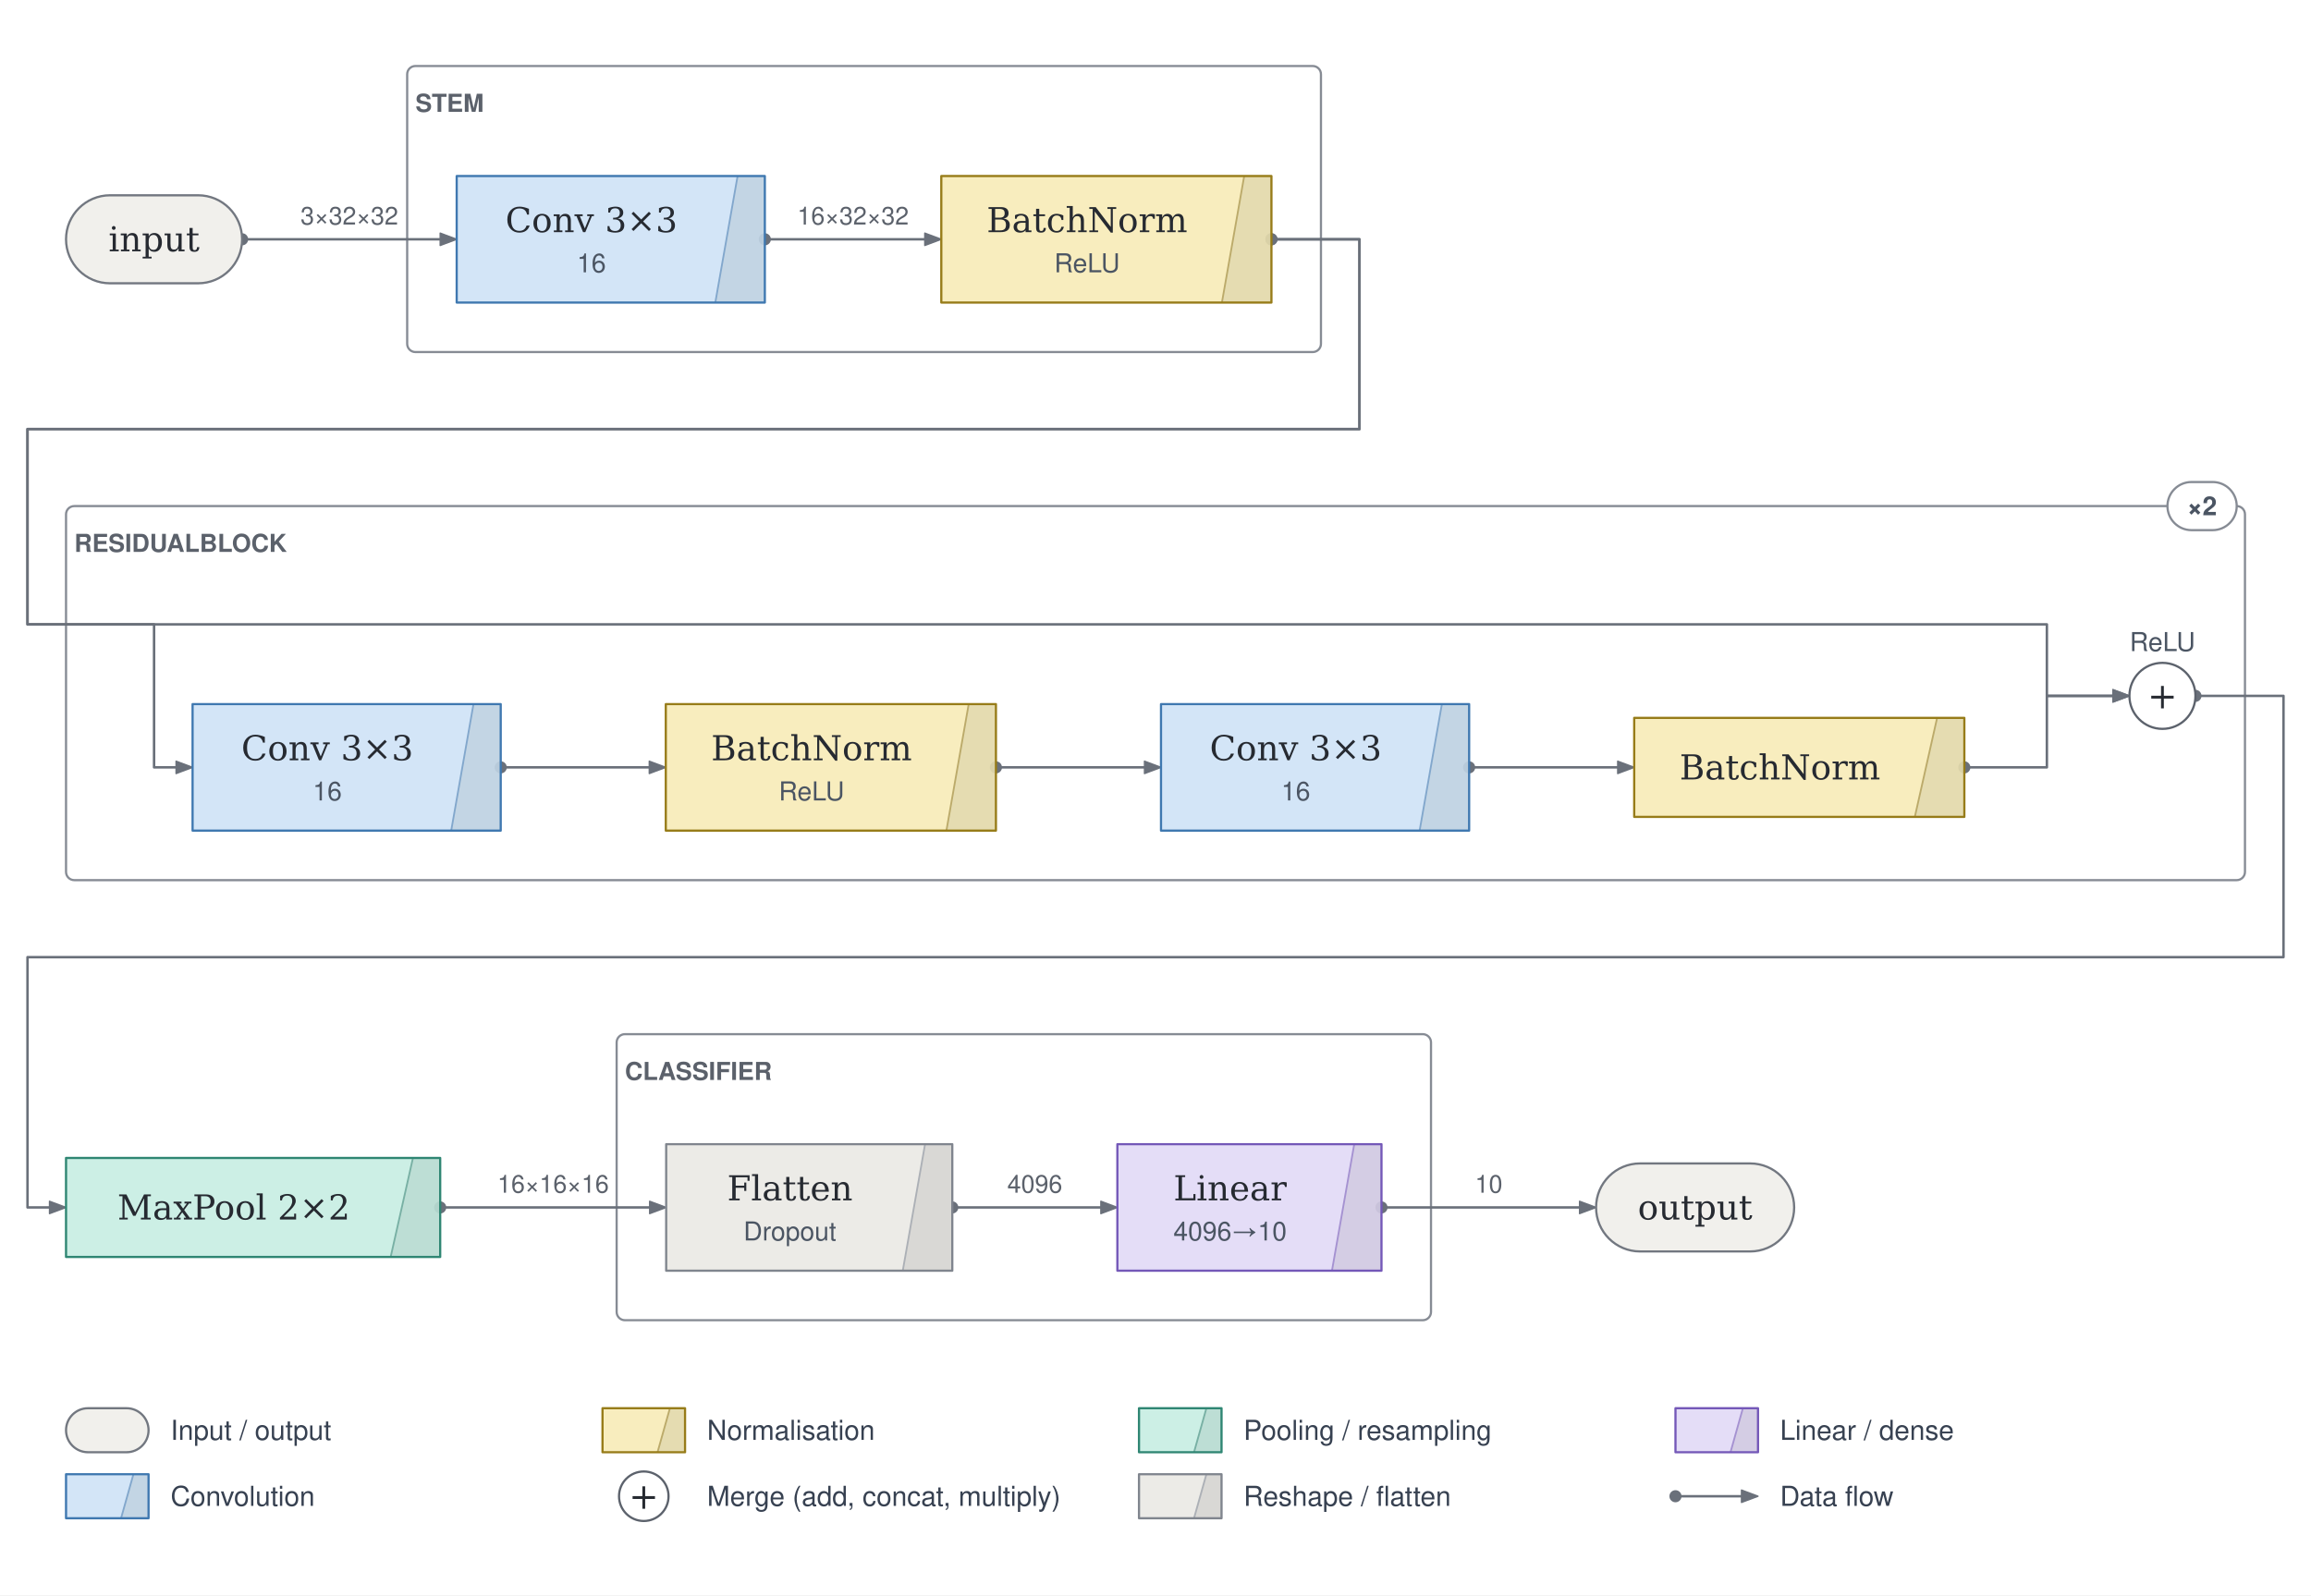
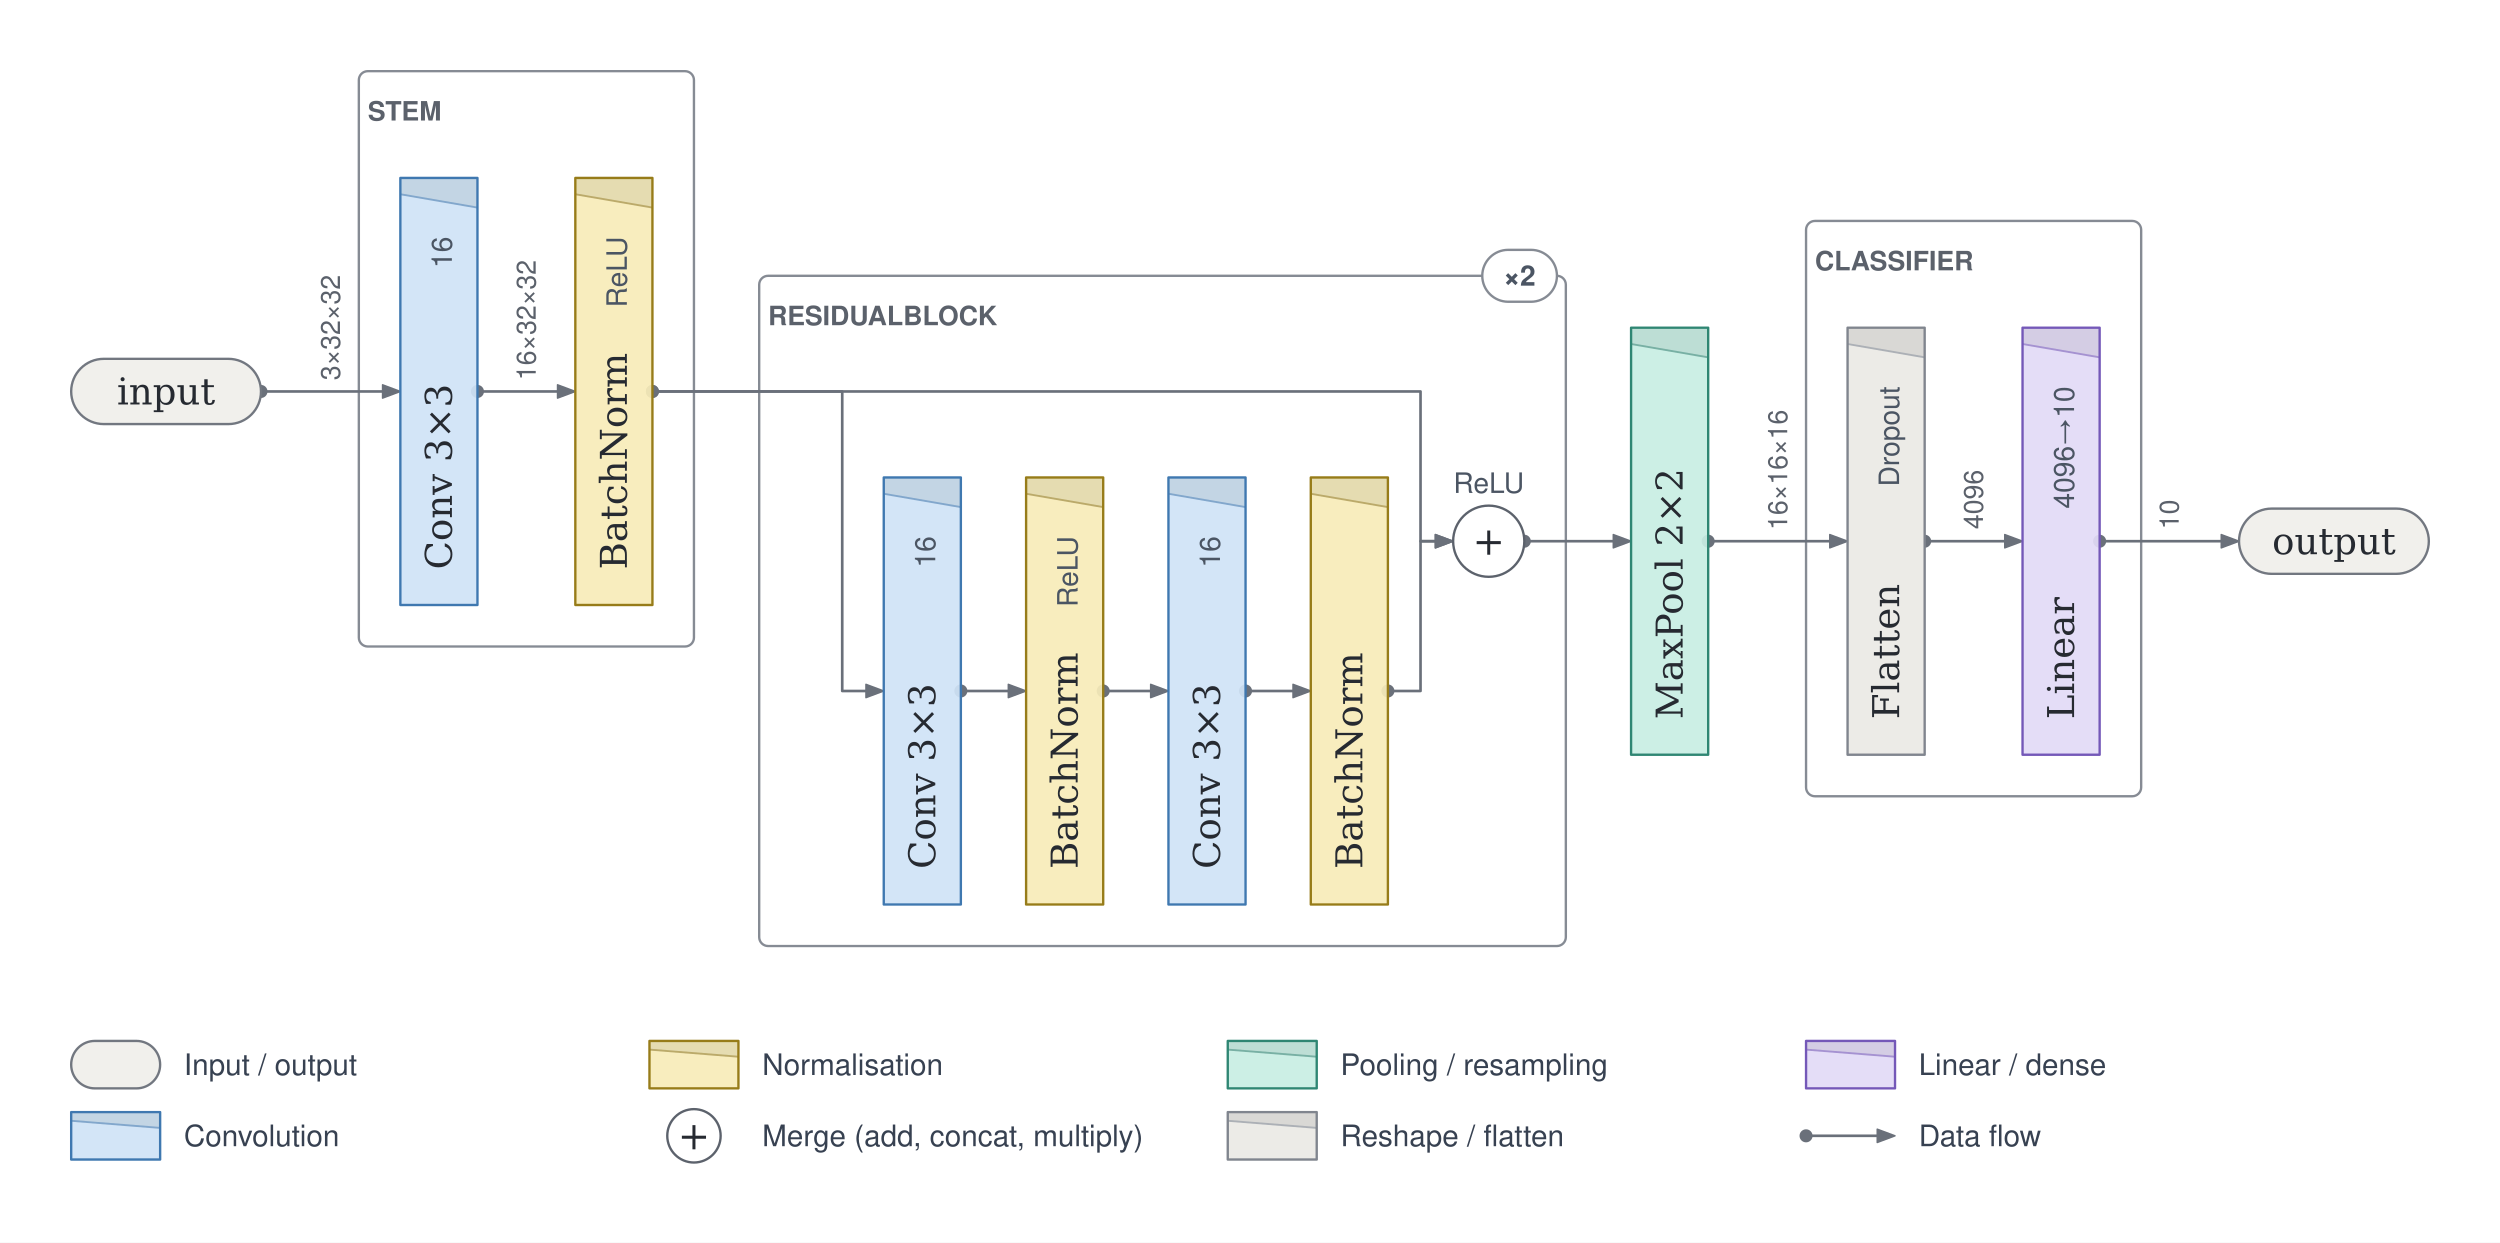
- <svg xmlns="http://www.w3.org/2000/svg" width="840" height="580" viewBox="0 0 840 580" role="img">
-   <rect x="0" y="0" width="840" height="580" fill="#ffffff" />
+ <svg xmlns="http://www.w3.org/2000/svg" width="843" height="419" viewBox="0 0 843 419" role="img">
+   <rect x="0" y="0" width="843" height="419" fill="#ffffff" />
  <g class="tg-groups">
    <g class="tg-group" data-id="stem">
-       <rect x="148" y="24" width="332.14" height="104" rx="3" fill="#ffffff" fill-opacity="0" stroke="#868b94" stroke-width="0.8" stroke-linejoin="round" />
+       <rect x="121" y="24" width="113" height="194" rx="3" fill="#ffffff" fill-opacity="0" stroke="#868b94" stroke-width="0.8" stroke-linejoin="round" />
    </g>
    <g class="tg-group" data-id="blocks.0">
-       <rect x="24" y="184" width="792" height="136" rx="3" fill="#ffffff" fill-opacity="0" stroke="#868b94" stroke-width="0.8" stroke-linejoin="round" />
+       <rect x="256" y="93" width="272" height="226" rx="3" fill="#ffffff" fill-opacity="0" stroke="#868b94" stroke-width="0.8" stroke-linejoin="round" />
    </g>
    <g class="tg-group" data-id="classifier">
-       <rect x="224.14" y="376" width="296" height="104" rx="3" fill="#ffffff" fill-opacity="0" stroke="#868b94" stroke-width="0.8" stroke-linejoin="round" />
+       <rect x="609" y="74.5" width="113" height="194" rx="3" fill="#ffffff" fill-opacity="0" stroke="#868b94" stroke-width="0.8" stroke-linejoin="round" />
    </g>
  </g>
  <g class="tg-edges">
    <g class="tg-edge tg-edge-data">
-       <polyline points="278,87 336.74,87" fill="none" stroke="#6a707a" stroke-width="0.9" stroke-linejoin="round" />
-       <polygon points="342.14,87 336.14,89.25 336.14,84.75" fill="#6a707a" stroke="#6a707a" stroke-width="0.5" stroke-linejoin="round" />
-       <circle cx="278" cy="87" r="2.2" fill="#6a707a" />
-     </g>
-     <g class="tg-edge tg-edge-data">
-       <polyline points="182,279 236.6,279" fill="none" stroke="#6a707a" stroke-width="0.9" stroke-linejoin="round" />
-       <polygon points="242,279 236,281.25 236,276.75" fill="#6a707a" stroke="#6a707a" stroke-width="0.5" stroke-linejoin="round" />
-       <circle cx="182" cy="279" r="2.2" fill="#6a707a" />
-     </g>
-     <g class="tg-edge tg-edge-data">
-       <polyline points="362,279 416.6,279" fill="none" stroke="#6a707a" stroke-width="0.9" stroke-linejoin="round" />
-       <polygon points="422,279 416,281.25 416,276.75" fill="#6a707a" stroke="#6a707a" stroke-width="0.5" stroke-linejoin="round" />
-       <circle cx="362" cy="279" r="2.2" fill="#6a707a" />
-     </g>
-     <g class="tg-edge tg-edge-data">
-       <polyline points="534,279 588.6,279" fill="none" stroke="#6a707a" stroke-width="0.9" stroke-linejoin="round" />
-       <polygon points="594,279 588,281.25 588,276.75" fill="#6a707a" stroke="#6a707a" stroke-width="0.5" stroke-linejoin="round" />
-       <circle cx="534" cy="279" r="2.2" fill="#6a707a" />
-     </g>
-     <g class="tg-edge tg-edge-data">
-       <polyline points="714,279 744,279 744,253 768.6,253" fill="none" stroke="#6a707a" stroke-width="0.9" stroke-linejoin="round" />
-       <polygon points="774,253 768,255.25 768,250.75" fill="#6a707a" stroke="#6a707a" stroke-width="0.5" stroke-linejoin="round" />
-       <circle cx="714" cy="279" r="2.2" fill="#6a707a" />
-     </g>
-     <g class="tg-edge tg-edge-data">
-       <polyline points="346.14,439 400.74,439" fill="none" stroke="#6a707a" stroke-width="0.9" stroke-linejoin="round" />
-       <polygon points="406.14,439 400.14,441.25 400.14,436.75" fill="#6a707a" stroke="#6a707a" stroke-width="0.5" stroke-linejoin="round" />
-       <circle cx="346.14" cy="439" r="2.2" fill="#6a707a" />
-     </g>
-     <g class="tg-edge tg-edge-data">
-       <polyline points="88,87 160.6,87" fill="none" stroke="#6a707a" stroke-width="0.9" stroke-linejoin="round" />
-       <polygon points="166,87 160,89.25 160,84.75" fill="#6a707a" stroke="#6a707a" stroke-width="0.5" stroke-linejoin="round" />
-       <circle cx="88" cy="87" r="2.2" fill="#6a707a" />
-     </g>
-     <g class="tg-edge tg-edge-data">
-       <polyline points="462.14,87 494.14,87 494.14,156 10,156 10,227 56,227 56,279 64.6,279" fill="none" stroke="#6a707a" stroke-width="0.9" stroke-linejoin="round" />
-       <polygon points="70,279 64,281.25 64,276.75" fill="#6a707a" stroke="#6a707a" stroke-width="0.5" stroke-linejoin="round" />
-       <circle cx="462.14" cy="87" r="2.2" fill="#6a707a" />
-     </g>
-     <g class="tg-edge tg-edge-data">
-       <polyline points="462.14,87 494.14,87 494.14,156 10,156 10,227 744,227 744,253 768.6,253" fill="none" stroke="#6a707a" stroke-width="0.9" stroke-linejoin="round" />
-       <polygon points="774,253 768,255.25 768,250.75" fill="#6a707a" stroke="#6a707a" stroke-width="0.5" stroke-linejoin="round" />
-       <circle cx="462.14" cy="87" r="2.2" fill="#6a707a" />
-     </g>
-     <g class="tg-edge tg-edge-data">
-       <polyline points="798,253 830,253 830,348 10,348 10,439 18.6,439" fill="none" stroke="#6a707a" stroke-width="0.9" stroke-linejoin="round" />
-       <polygon points="24,439 18,441.25 18,436.75" fill="#6a707a" stroke="#6a707a" stroke-width="0.5" stroke-linejoin="round" />
-       <circle cx="798" cy="253" r="2.2" fill="#6a707a" />
-     </g>
-     <g class="tg-edge tg-edge-data">
-       <polyline points="160,439 236.74,439" fill="none" stroke="#6a707a" stroke-width="0.9" stroke-linejoin="round" />
-       <polygon points="242.14,439 236.14,441.25 236.14,436.75" fill="#6a707a" stroke="#6a707a" stroke-width="0.5" stroke-linejoin="round" />
-       <circle cx="160" cy="439" r="2.2" fill="#6a707a" />
-     </g>
-     <g class="tg-edge tg-edge-data">
-       <polyline points="502.14,439 574.74,439" fill="none" stroke="#6a707a" stroke-width="0.9" stroke-linejoin="round" />
-       <polygon points="580.14,439 574.14,441.25 574.14,436.75" fill="#6a707a" stroke="#6a707a" stroke-width="0.5" stroke-linejoin="round" />
-       <circle cx="502.14" cy="439" r="2.2" fill="#6a707a" />
-     </g>
-     <g class="tg-edge tg-edge-data">
-       <polyline points="609,544 633.6,544" fill="none" stroke="#6a707a" stroke-width="0.9" stroke-linejoin="round" />
-       <polygon points="639,544 633,546.25 633,541.75" fill="#6a707a" stroke="#6a707a" stroke-width="0.5" stroke-linejoin="round" />
-       <circle cx="609" cy="544" r="2.2" fill="#6a707a" />
+       <polyline points="161,132 188.6,132" fill="none" stroke="#6a707a" stroke-width="0.9" stroke-linejoin="round" />
+       <polygon points="194,132 188,134.25 188,129.75" fill="#6a707a" stroke="#6a707a" stroke-width="0.5" stroke-linejoin="round" />
+       <circle cx="161" cy="132" r="2.2" fill="#6a707a" />
+     </g>
+     <g class="tg-edge tg-edge-data">
+       <polyline points="324,233 340.6,233" fill="none" stroke="#6a707a" stroke-width="0.9" stroke-linejoin="round" />
+       <polygon points="346,233 340,235.25 340,230.75" fill="#6a707a" stroke="#6a707a" stroke-width="0.5" stroke-linejoin="round" />
+       <circle cx="324" cy="233" r="2.2" fill="#6a707a" />
+     </g>
+     <g class="tg-edge tg-edge-data">
+       <polyline points="372,233 388.6,233" fill="none" stroke="#6a707a" stroke-width="0.9" stroke-linejoin="round" />
+       <polygon points="394,233 388,235.25 388,230.75" fill="#6a707a" stroke="#6a707a" stroke-width="0.5" stroke-linejoin="round" />
+       <circle cx="372" cy="233" r="2.2" fill="#6a707a" />
+     </g>
+     <g class="tg-edge tg-edge-data">
+       <polyline points="420,233 436.6,233" fill="none" stroke="#6a707a" stroke-width="0.9" stroke-linejoin="round" />
+       <polygon points="442,233 436,235.25 436,230.75" fill="#6a707a" stroke="#6a707a" stroke-width="0.5" stroke-linejoin="round" />
+       <circle cx="420" cy="233" r="2.2" fill="#6a707a" />
+     </g>
+     <g class="tg-edge tg-edge-data">
+       <polyline points="468,233 479,233 479,182.5 484.6,182.5" fill="none" stroke="#6a707a" stroke-width="0.9" stroke-linejoin="round" />
+       <polygon points="490,182.5 484,184.75 484,180.25" fill="#6a707a" stroke="#6a707a" stroke-width="0.5" stroke-linejoin="round" />
+       <circle cx="468" cy="233" r="2.2" fill="#6a707a" />
+     </g>
+     <g class="tg-edge tg-edge-data">
+       <polyline points="649,182.5 676.6,182.5" fill="none" stroke="#6a707a" stroke-width="0.9" stroke-linejoin="round" />
+       <polygon points="682,182.5 676,184.75 676,180.25" fill="#6a707a" stroke="#6a707a" stroke-width="0.5" stroke-linejoin="round" />
+       <circle cx="649" cy="182.5" r="2.2" fill="#6a707a" />
+     </g>
+     <g class="tg-edge tg-edge-data">
+       <polyline points="88,132 129.6,132" fill="none" stroke="#6a707a" stroke-width="0.9" stroke-linejoin="round" />
+       <polygon points="135,132 129,134.25 129,129.75" fill="#6a707a" stroke="#6a707a" stroke-width="0.5" stroke-linejoin="round" />
+       <circle cx="88" cy="132" r="2.2" fill="#6a707a" />
+     </g>
+     <g class="tg-edge tg-edge-data">
+       <polyline points="220,132 284,132 284,233 292.6,233" fill="none" stroke="#6a707a" stroke-width="0.9" stroke-linejoin="round" />
+       <polygon points="298,233 292,235.25 292,230.75" fill="#6a707a" stroke="#6a707a" stroke-width="0.5" stroke-linejoin="round" />
+       <circle cx="220" cy="132" r="2.2" fill="#6a707a" />
+     </g>
+     <g class="tg-edge tg-edge-data">
+       <polyline points="220,132 479,132 479,182.5 484.6,182.5" fill="none" stroke="#6a707a" stroke-width="0.9" stroke-linejoin="round" />
+       <polygon points="490,182.5 484,184.75 484,180.25" fill="#6a707a" stroke="#6a707a" stroke-width="0.5" stroke-linejoin="round" />
+       <circle cx="220" cy="132" r="2.2" fill="#6a707a" />
+     </g>
+     <g class="tg-edge tg-edge-data">
+       <polyline points="514,182.5 528,182.5 544.6,182.5" fill="none" stroke="#6a707a" stroke-width="0.9" stroke-linejoin="round" />
+       <polygon points="550,182.5 544,184.75 544,180.25" fill="#6a707a" stroke="#6a707a" stroke-width="0.5" stroke-linejoin="round" />
+       <circle cx="514" cy="182.5" r="2.2" fill="#6a707a" />
+     </g>
+     <g class="tg-edge tg-edge-data">
+       <polyline points="576,182.5 617.6,182.5" fill="none" stroke="#6a707a" stroke-width="0.9" stroke-linejoin="round" />
+       <polygon points="623,182.5 617,184.75 617,180.25" fill="#6a707a" stroke="#6a707a" stroke-width="0.5" stroke-linejoin="round" />
+       <circle cx="576" cy="182.5" r="2.2" fill="#6a707a" />
+     </g>
+     <g class="tg-edge tg-edge-data">
+       <polyline points="708,182.5 749.6,182.5" fill="none" stroke="#6a707a" stroke-width="0.9" stroke-linejoin="round" />
+       <polygon points="755,182.5 749,184.75 749,180.25" fill="#6a707a" stroke="#6a707a" stroke-width="0.5" stroke-linejoin="round" />
+       <circle cx="708" cy="182.5" r="2.2" fill="#6a707a" />
+     </g>
+     <g class="tg-edge tg-edge-data">
+       <polyline points="609,383 633.6,383" fill="none" stroke="#6a707a" stroke-width="0.9" stroke-linejoin="round" />
+       <polygon points="639,383 633,385.25 633,380.75" fill="#6a707a" stroke="#6a707a" stroke-width="0.5" stroke-linejoin="round" />
+       <circle cx="609" cy="383" r="2.2" fill="#6a707a" />
    </g>
  </g>
  <g class="tg-nodes">
    <g class="tg-node tg-io" data-id="n0">
-       <rect x="24" y="71" width="64" height="32" rx="16" fill="#f1f0ec" stroke="#727780" stroke-width="0.8" stroke-linejoin="round" />
-       <text x="56" y="91.38" font-family="'Source Serif 4', 'Source Serif Pro', 'Georgia', 'Libertinus Serif', 'DejaVu Serif', serif" font-size="12.5" text-anchor="middle" fill="#262a31">input</text>
+       <rect x="24" y="121" width="64" height="22" rx="11" fill="#f1f0ec" stroke="#727780" stroke-width="0.8" stroke-linejoin="round" />
+       <text x="56" y="136.38" font-family="'Source Serif 4', 'Source Serif Pro', 'Georgia', 'Libertinus Serif', 'DejaVu Serif', serif" font-size="12.5" text-anchor="middle" fill="#262a31">input</text>
    </g>
    <g class="tg-node tg-conv" data-id="n1">
-       <polygon points="166,64 268.1,64 260,110 166,110" fill="#cfe3f6" fill-opacity="0.92" />
-       <polygon points="268.1,64 278,64 278,110 260,110" fill="#bed1e2" fill-opacity="0.92" />
-       <polyline points="268.1,64 260,110" fill="none" stroke="#82a7cc" stroke-width="0.64" stroke-linejoin="round" />
-       <rect x="166" y="64" width="112" height="46" fill="none" stroke="#3f78b0" stroke-width="0.8" stroke-linejoin="round" />
-       <text x="214.98" y="84.41" font-family="'Source Serif 4', 'Source Serif Pro', 'Georgia', 'Libertinus Serif', 'DejaVu Serif', serif" font-size="12.5" text-anchor="middle" fill="#262a31">Conv 3×3</text>
-       <text x="214.98" y="99.01" font-family="'Avenir Next', 'Helvetica Neue', 'Helvetica', 'Arial', 'DejaVu Sans', sans-serif" font-size="9.5" text-anchor="middle" fill="#4b5563">16</text>
+       <polygon points="135,65.5 161,70 161,204 135,204" fill="#cfe3f6" fill-opacity="0.92" />
+       <polygon points="135,60 161,60 161,70 135,65.5" fill="#bed1e2" fill-opacity="0.92" />
+       <polyline points="135,65.5 161,70" fill="none" stroke="#82a7cc" stroke-width="0.64" stroke-linejoin="round" />
+       <rect x="135" y="60" width="26" height="144" fill="none" stroke="#3f78b0" stroke-width="0.8" stroke-linejoin="round" />
+       <text x="148" y="196.38" font-family="'Source Serif 4', 'Source Serif Pro', 'Georgia', 'Libertinus Serif', 'DejaVu Serif', serif" font-size="12.5" transform="rotate(-90 148 192)" fill="#262a31">Conv 3×3</text>
+       <text x="149.05" y="83.12" font-family="'Avenir Next', 'Helvetica Neue', 'Helvetica', 'Arial', 'DejaVu Sans', sans-serif" font-size="9.5" transform="rotate(-90 149.05 79.8)" text-anchor="end" fill="#4b5563">16</text>
    </g>
    <g class="tg-node tg-norm" data-id="n2">
-       <polygon points="342.14,64 452.24,64 444.14,110 342.14,110" fill="#f7ecb9" fill-opacity="0.92" />
-       <polygon points="452.24,64 462.14,64 462.14,110 444.14,110" fill="#e3d9aa" fill-opacity="0.92" />
-       <polyline points="452.24,64 444.14,110" fill="none" stroke="#bbaa6a" stroke-width="0.64" stroke-linejoin="round" />
-       <rect x="342.14" y="64" width="120" height="46" fill="none" stroke="#977c19" stroke-width="0.8" stroke-linejoin="round" />
-       <text x="395.12" y="84.41" font-family="'Source Serif 4', 'Source Serif Pro', 'Georgia', 'Libertinus Serif', 'DejaVu Serif', serif" font-size="12.5" text-anchor="middle" fill="#262a31">BatchNorm</text>
-       <text x="395.12" y="99.01" font-family="'Avenir Next', 'Helvetica Neue', 'Helvetica', 'Arial', 'DejaVu Sans', sans-serif" font-size="9.5" text-anchor="middle" fill="#4b5563">ReLU</text>
+       <polygon points="194,65.5 220,70 220,204 194,204" fill="#f7ecb9" fill-opacity="0.92" />
+       <polygon points="194,60 220,60 220,70 194,65.5" fill="#e3d9aa" fill-opacity="0.92" />
+       <polyline points="194,65.5 220,70" fill="none" stroke="#bbaa6a" stroke-width="0.64" stroke-linejoin="round" />
+       <rect x="194" y="60" width="26" height="144" fill="none" stroke="#977c19" stroke-width="0.8" stroke-linejoin="round" />
+       <text x="207" y="196.38" font-family="'Source Serif 4', 'Source Serif Pro', 'Georgia', 'Libertinus Serif', 'DejaVu Serif', serif" font-size="12.5" transform="rotate(-90 207 192)" fill="#262a31">BatchNorm</text>
+       <text x="208.05" y="83.12" font-family="'Avenir Next', 'Helvetica Neue', 'Helvetica', 'Arial', 'DejaVu Sans', sans-serif" font-size="9.5" transform="rotate(-90 208.05 79.8)" text-anchor="end" fill="#4b5563">ReLU</text>
    </g>
    <g class="tg-node tg-conv" data-id="n4">
-       <polygon points="70,256 172.1,256 164,302 70,302" fill="#cfe3f6" fill-opacity="0.92" />
-       <polygon points="172.1,256 182,256 182,302 164,302" fill="#bed1e2" fill-opacity="0.92" />
-       <polyline points="172.1,256 164,302" fill="none" stroke="#82a7cc" stroke-width="0.64" stroke-linejoin="round" />
-       <rect x="70" y="256" width="112" height="46" fill="none" stroke="#3f78b0" stroke-width="0.8" stroke-linejoin="round" />
-       <text x="118.98" y="276.41" font-family="'Source Serif 4', 'Source Serif Pro', 'Georgia', 'Libertinus Serif', 'DejaVu Serif', serif" font-size="12.5" text-anchor="middle" fill="#262a31">Conv 3×3</text>
-       <text x="118.98" y="291.01" font-family="'Avenir Next', 'Helvetica Neue', 'Helvetica', 'Arial', 'DejaVu Sans', sans-serif" font-size="9.5" text-anchor="middle" fill="#4b5563">16</text>
+       <polygon points="298,166.5 324,171 324,305 298,305" fill="#cfe3f6" fill-opacity="0.92" />
+       <polygon points="298,161 324,161 324,171 298,166.5" fill="#bed1e2" fill-opacity="0.92" />
+       <polyline points="298,166.5 324,171" fill="none" stroke="#82a7cc" stroke-width="0.64" stroke-linejoin="round" />
+       <rect x="298" y="161" width="26" height="144" fill="none" stroke="#3f78b0" stroke-width="0.8" stroke-linejoin="round" />
+       <text x="311" y="297.38" font-family="'Source Serif 4', 'Source Serif Pro', 'Georgia', 'Libertinus Serif', 'DejaVu Serif', serif" font-size="12.5" transform="rotate(-90 311 293)" fill="#262a31">Conv 3×3</text>
+       <text x="312.05" y="184.12" font-family="'Avenir Next', 'Helvetica Neue', 'Helvetica', 'Arial', 'DejaVu Sans', sans-serif" font-size="9.5" transform="rotate(-90 312.05 180.8)" text-anchor="end" fill="#4b5563">16</text>
    </g>
    <g class="tg-node tg-norm" data-id="n5">
-       <polygon points="242,256 352.1,256 344,302 242,302" fill="#f7ecb9" fill-opacity="0.92" />
-       <polygon points="352.1,256 362,256 362,302 344,302" fill="#e3d9aa" fill-opacity="0.92" />
-       <polyline points="352.1,256 344,302" fill="none" stroke="#bbaa6a" stroke-width="0.64" stroke-linejoin="round" />
-       <rect x="242" y="256" width="120" height="46" fill="none" stroke="#977c19" stroke-width="0.8" stroke-linejoin="round" />
-       <text x="294.98" y="276.41" font-family="'Source Serif 4', 'Source Serif Pro', 'Georgia', 'Libertinus Serif', 'DejaVu Serif', serif" font-size="12.5" text-anchor="middle" fill="#262a31">BatchNorm</text>
-       <text x="294.98" y="291.01" font-family="'Avenir Next', 'Helvetica Neue', 'Helvetica', 'Arial', 'DejaVu Sans', sans-serif" font-size="9.5" text-anchor="middle" fill="#4b5563">ReLU</text>
+       <polygon points="346,166.5 372,171 372,305 346,305" fill="#f7ecb9" fill-opacity="0.92" />
+       <polygon points="346,161 372,161 372,171 346,166.5" fill="#e3d9aa" fill-opacity="0.92" />
+       <polyline points="346,166.5 372,171" fill="none" stroke="#bbaa6a" stroke-width="0.64" stroke-linejoin="round" />
+       <rect x="346" y="161" width="26" height="144" fill="none" stroke="#977c19" stroke-width="0.8" stroke-linejoin="round" />
+       <text x="359" y="297.38" font-family="'Source Serif 4', 'Source Serif Pro', 'Georgia', 'Libertinus Serif', 'DejaVu Serif', serif" font-size="12.5" transform="rotate(-90 359 293)" fill="#262a31">BatchNorm</text>
+       <text x="360.05" y="184.12" font-family="'Avenir Next', 'Helvetica Neue', 'Helvetica', 'Arial', 'DejaVu Sans', sans-serif" font-size="9.5" transform="rotate(-90 360.05 180.8)" text-anchor="end" fill="#4b5563">ReLU</text>
    </g>
    <g class="tg-node tg-conv" data-id="n7">
-       <polygon points="422,256 524.1,256 516,302 422,302" fill="#cfe3f6" fill-opacity="0.92" />
-       <polygon points="524.1,256 534,256 534,302 516,302" fill="#bed1e2" fill-opacity="0.92" />
-       <polyline points="524.1,256 516,302" fill="none" stroke="#82a7cc" stroke-width="0.64" stroke-linejoin="round" />
-       <rect x="422" y="256" width="112" height="46" fill="none" stroke="#3f78b0" stroke-width="0.8" stroke-linejoin="round" />
-       <text x="470.98" y="276.41" font-family="'Source Serif 4', 'Source Serif Pro', 'Georgia', 'Libertinus Serif', 'DejaVu Serif', serif" font-size="12.5" text-anchor="middle" fill="#262a31">Conv 3×3</text>
-       <text x="470.98" y="291.01" font-family="'Avenir Next', 'Helvetica Neue', 'Helvetica', 'Arial', 'DejaVu Sans', sans-serif" font-size="9.5" text-anchor="middle" fill="#4b5563">16</text>
+       <polygon points="394,166.5 420,171 420,305 394,305" fill="#cfe3f6" fill-opacity="0.92" />
+       <polygon points="394,161 420,161 420,171 394,166.5" fill="#bed1e2" fill-opacity="0.92" />
+       <polyline points="394,166.5 420,171" fill="none" stroke="#82a7cc" stroke-width="0.64" stroke-linejoin="round" />
+       <rect x="394" y="161" width="26" height="144" fill="none" stroke="#3f78b0" stroke-width="0.8" stroke-linejoin="round" />
+       <text x="407" y="297.38" font-family="'Source Serif 4', 'Source Serif Pro', 'Georgia', 'Libertinus Serif', 'DejaVu Serif', serif" font-size="12.5" transform="rotate(-90 407 293)" fill="#262a31">Conv 3×3</text>
+       <text x="408.05" y="184.12" font-family="'Avenir Next', 'Helvetica Neue', 'Helvetica', 'Arial', 'DejaVu Sans', sans-serif" font-size="9.5" transform="rotate(-90 408.05 180.8)" text-anchor="end" fill="#4b5563">16</text>
    </g>
    <g class="tg-node tg-norm" data-id="n8">
-       <polygon points="594,261 704.1,261 696,297 594,297" fill="#f7ecb9" fill-opacity="0.92" />
-       <polygon points="704.1,261 714,261 714,297 696,297" fill="#e3d9aa" fill-opacity="0.92" />
-       <polyline points="704.1,261 696,297" fill="none" stroke="#bbaa6a" stroke-width="0.64" stroke-linejoin="round" />
-       <rect x="594" y="261" width="120" height="36" fill="none" stroke="#977c19" stroke-width="0.8" stroke-linejoin="round" />
-       <text x="646.98" y="283.38" font-family="'Source Serif 4', 'Source Serif Pro', 'Georgia', 'Libertinus Serif', 'DejaVu Serif', serif" font-size="12.5" text-anchor="middle" fill="#262a31">BatchNorm</text>
+       <polygon points="442,166.5 468,171 468,305 442,305" fill="#f7ecb9" fill-opacity="0.92" />
+       <polygon points="442,161 468,161 468,171 442,166.5" fill="#e3d9aa" fill-opacity="0.92" />
+       <polyline points="442,166.5 468,171" fill="none" stroke="#bbaa6a" stroke-width="0.64" stroke-linejoin="round" />
+       <rect x="442" y="161" width="26" height="144" fill="none" stroke="#977c19" stroke-width="0.8" stroke-linejoin="round" />
+       <text x="455" y="297.38" font-family="'Source Serif 4', 'Source Serif Pro', 'Georgia', 'Libertinus Serif', 'DejaVu Serif', serif" font-size="12.5" transform="rotate(-90 455 293)" fill="#262a31">BatchNorm</text>
    </g>
    <g class="tg-node tg-merge" data-id="n9">
-       <circle cx="786" cy="253" r="12" fill="#ffffff" stroke="#5c626c" stroke-width="0.8" stroke-linejoin="round" />
-       <text x="786" y="257.55" font-family="'Source Serif 4', 'Source Serif Pro', 'Georgia', 'Libertinus Serif', 'DejaVu Serif', serif" font-size="13" text-anchor="middle" fill="#262a31">+</text>
-       <text x="786" y="236.72" font-family="'Avenir Next', 'Helvetica Neue', 'Helvetica', 'Arial', 'DejaVu Sans', sans-serif" font-size="9.5" text-anchor="middle" fill="#4b5563">ReLU</text>
+       <circle cx="502" cy="182.5" r="12" fill="#ffffff" stroke="#5c626c" stroke-width="0.8" stroke-linejoin="round" />
+       <text x="502" y="187.05" font-family="'Source Serif 4', 'Source Serif Pro', 'Georgia', 'Libertinus Serif', 'DejaVu Serif', serif" font-size="13" text-anchor="middle" fill="#262a31">+</text>
+       <text x="502" y="166.22" font-family="'Avenir Next', 'Helvetica Neue', 'Helvetica', 'Arial', 'DejaVu Sans', sans-serif" font-size="9.5" text-anchor="middle" fill="#4b5563">ReLU</text>
    </g>
    <g class="tg-node tg-resample" data-id="n18">
-       <polygon points="24,421 150.1,421 142,457 24,457" fill="#c8eee3" fill-opacity="0.92" />
-       <polygon points="150.1,421 160,421 160,457 142,457" fill="#b8dbd1" fill-opacity="0.92" />
-       <polyline points="150.1,421 142,457" fill="none" stroke="#78b0a4" stroke-width="0.64" stroke-linejoin="round" />
-       <rect x="24" y="421" width="136" height="36" fill="none" stroke="#2f8673" stroke-width="0.8" stroke-linejoin="round" />
-       <text x="84.98" y="443.38" font-family="'Source Serif 4', 'Source Serif Pro', 'Georgia', 'Libertinus Serif', 'DejaVu Serif', serif" font-size="12.5" text-anchor="middle" fill="#262a31">MaxPool 2×2</text>
+       <polygon points="550,116 576,120.5 576,254.5 550,254.5" fill="#c8eee3" fill-opacity="0.92" />
+       <polygon points="550,110.5 576,110.5 576,120.5 550,116" fill="#b8dbd1" fill-opacity="0.92" />
+       <polyline points="550,116 576,120.5" fill="none" stroke="#78b0a4" stroke-width="0.64" stroke-linejoin="round" />
+       <rect x="550" y="110.5" width="26" height="144" fill="none" stroke="#2f8673" stroke-width="0.8" stroke-linejoin="round" />
+       <text x="563" y="246.88" font-family="'Source Serif 4', 'Source Serif Pro', 'Georgia', 'Libertinus Serif', 'DejaVu Serif', serif" font-size="12.5" transform="rotate(-90 563 242.5)" fill="#262a31">MaxPool 2×2</text>
    </g>
    <g class="tg-node tg-reshape" data-id="n19">
-       <polygon points="242.14,416 336.24,416 328.14,462 242.14,462" fill="#ecebe7" />
-       <polygon points="336.24,416 346.14,416 346.14,462 328.14,462" fill="#d9d8d5" />
-       <polyline points="336.24,416 328.14,462" fill="none" stroke="#acb0b6" stroke-width="0.64" stroke-linejoin="round" />
-       <rect x="242.14" y="416" width="104" height="46" fill="none" stroke="#80858e" stroke-width="0.8" stroke-linejoin="round" />
-       <text x="287.12" y="436.41" font-family="'Source Serif 4', 'Source Serif Pro', 'Georgia', 'Libertinus Serif', 'DejaVu Serif', serif" font-size="12.5" text-anchor="middle" fill="#262a31">Flatten</text>
-       <text x="287.12" y="451.01" font-family="'Avenir Next', 'Helvetica Neue', 'Helvetica', 'Arial', 'DejaVu Sans', sans-serif" font-size="9.5" text-anchor="middle" fill="#4b5563">Dropout</text>
+       <polygon points="623,116 649,120.5 649,254.5 623,254.5" fill="#ecebe7" />
+       <polygon points="623,110.5 649,110.5 649,120.5 623,116" fill="#d9d8d5" />
+       <polyline points="623,116 649,120.5" fill="none" stroke="#acb0b6" stroke-width="0.64" stroke-linejoin="round" />
+       <rect x="623" y="110.5" width="26" height="144" fill="none" stroke="#80858e" stroke-width="0.8" stroke-linejoin="round" />
+       <text x="636" y="246.88" font-family="'Source Serif 4', 'Source Serif Pro', 'Georgia', 'Libertinus Serif', 'DejaVu Serif', serif" font-size="12.5" transform="rotate(-90 636 242.5)" fill="#262a31">Flatten</text>
+       <text x="637.05" y="133.62" font-family="'Avenir Next', 'Helvetica Neue', 'Helvetica', 'Arial', 'DejaVu Sans', sans-serif" font-size="9.5" transform="rotate(-90 637.05 130.3)" text-anchor="end" fill="#4b5563">Dropout</text>
    </g>
    <g class="tg-node tg-linear" data-id="n21">
-       <polygon points="406.14,416 492.24,416 484.14,462 406.14,462" fill="#e2daf6" fill-opacity="0.92" />
-       <polygon points="492.24,416 502.14,416 502.14,462 484.14,462" fill="#d0c9e2" fill-opacity="0.92" />
-       <polyline points="492.24,416 484.14,462" fill="none" stroke="#a592d1" stroke-width="0.64" stroke-linejoin="round" />
-       <rect x="406.14" y="416" width="96" height="46" fill="none" stroke="#7458b8" stroke-width="0.8" stroke-linejoin="round" />
-       <text x="447.12" y="436.41" font-family="'Source Serif 4', 'Source Serif Pro', 'Georgia', 'Libertinus Serif', 'DejaVu Serif', serif" font-size="12.5" text-anchor="middle" fill="#262a31">Linear</text>
-       <text x="447.12" y="451.01" font-family="'Avenir Next', 'Helvetica Neue', 'Helvetica', 'Arial', 'DejaVu Sans', sans-serif" font-size="9.5" text-anchor="middle" fill="#4b5563">4096→10</text>
+       <polygon points="682,116 708,120.5 708,254.5 682,254.5" fill="#e2daf6" fill-opacity="0.92" />
+       <polygon points="682,110.5 708,110.5 708,120.5 682,116" fill="#d0c9e2" fill-opacity="0.92" />
+       <polyline points="682,116 708,120.5" fill="none" stroke="#a592d1" stroke-width="0.64" stroke-linejoin="round" />
+       <rect x="682" y="110.5" width="26" height="144" fill="none" stroke="#7458b8" stroke-width="0.8" stroke-linejoin="round" />
+       <text x="695" y="246.88" font-family="'Source Serif 4', 'Source Serif Pro', 'Georgia', 'Libertinus Serif', 'DejaVu Serif', serif" font-size="12.5" transform="rotate(-90 695 242.5)" fill="#262a31">Linear</text>
+       <text x="696.05" y="133.62" font-family="'Avenir Next', 'Helvetica Neue', 'Helvetica', 'Arial', 'DejaVu Sans', sans-serif" font-size="9.5" transform="rotate(-90 696.05 130.3)" text-anchor="end" fill="#4b5563">4096→10</text>
    </g>
    <g class="tg-node tg-io" data-id="n22">
-       <rect x="580.14" y="423" width="72" height="32" rx="16" fill="#f1f0ec" stroke="#727780" stroke-width="0.8" stroke-linejoin="round" />
-       <text x="616.14" y="443.38" font-family="'Source Serif 4', 'Source Serif Pro', 'Georgia', 'Libertinus Serif', 'DejaVu Serif', serif" font-size="12.5" text-anchor="middle" fill="#262a31">output</text>
+       <rect x="755" y="171.5" width="64" height="22" rx="11" fill="#f1f0ec" stroke="#727780" stroke-width="0.8" stroke-linejoin="round" />
+       <text x="787" y="186.88" font-family="'Source Serif 4', 'Source Serif Pro', 'Georgia', 'Libertinus Serif', 'DejaVu Serif', serif" font-size="12.5" text-anchor="middle" fill="#262a31">output</text>
    </g>
    <g class="tg-node tg-io" data-id="legend:0:io">
-       <rect x="24" y="512" width="30" height="16" rx="8" fill="#f1f0ec" stroke="#727780" stroke-width="0.8" stroke-linejoin="round" />
+       <rect x="24" y="351" width="30" height="16" rx="8" fill="#f1f0ec" stroke="#727780" stroke-width="0.8" stroke-linejoin="round" />
    </g>
    <g class="tg-node tg-conv" data-id="legend:1:conv">
-       <polygon points="24,536 48.5,536 44,552 24,552" fill="#cfe3f6" fill-opacity="0.92" />
-       <polygon points="48.5,536 54,536 54,552 44,552" fill="#bed1e2" fill-opacity="0.92" />
-       <polyline points="48.5,536 44,552" fill="none" stroke="#82a7cc" stroke-width="0.64" stroke-linejoin="round" />
-       <rect x="24" y="536" width="30" height="16" fill="none" stroke="#3f78b0" stroke-width="0.8" stroke-linejoin="round" />
+       <polygon points="24,377.93 54,380.33 54,391 24,391" fill="#cfe3f6" fill-opacity="0.92" />
+       <polygon points="24,375 54,375 54,380.33 24,377.93" fill="#bed1e2" fill-opacity="0.92" />
+       <polyline points="24,377.93 54,380.33" fill="none" stroke="#82a7cc" stroke-width="0.64" stroke-linejoin="round" />
+       <rect x="24" y="375" width="30" height="16" fill="none" stroke="#3f78b0" stroke-width="0.8" stroke-linejoin="round" />
    </g>
    <g class="tg-node tg-norm" data-id="legend:2:norm">
-       <polygon points="219,512 243.5,512 239,528 219,528" fill="#f7ecb9" fill-opacity="0.92" />
-       <polygon points="243.5,512 249,512 249,528 239,528" fill="#e3d9aa" fill-opacity="0.92" />
-       <polyline points="243.5,512 239,528" fill="none" stroke="#bbaa6a" stroke-width="0.64" stroke-linejoin="round" />
-       <rect x="219" y="512" width="30" height="16" fill="none" stroke="#977c19" stroke-width="0.8" stroke-linejoin="round" />
+       <polygon points="219,353.93 249,356.33 249,367 219,367" fill="#f7ecb9" fill-opacity="0.92" />
+       <polygon points="219,351 249,351 249,356.33 219,353.93" fill="#e3d9aa" fill-opacity="0.92" />
+       <polyline points="219,353.93 249,356.33" fill="none" stroke="#bbaa6a" stroke-width="0.64" stroke-linejoin="round" />
+       <rect x="219" y="351" width="30" height="16" fill="none" stroke="#977c19" stroke-width="0.8" stroke-linejoin="round" />
    </g>
    <g class="tg-node tg-merge" data-id="legend:3:merge">
-       <circle cx="234" cy="544" r="9" fill="#ffffff" stroke="#5c626c" stroke-width="0.8" stroke-linejoin="round" />
-       <text x="234" y="548.55" font-family="'Source Serif 4', 'Source Serif Pro', 'Georgia', 'Libertinus Serif', 'DejaVu Serif', serif" font-size="13" text-anchor="middle" fill="#262a31">+</text>
+       <circle cx="234" cy="383" r="9" fill="#ffffff" stroke="#5c626c" stroke-width="0.8" stroke-linejoin="round" />
+       <text x="234" y="387.55" font-family="'Source Serif 4', 'Source Serif Pro', 'Georgia', 'Libertinus Serif', 'DejaVu Serif', serif" font-size="13" text-anchor="middle" fill="#262a31">+</text>
    </g>
    <g class="tg-node tg-resample" data-id="legend:4:resample">
-       <polygon points="414,512 438.5,512 434,528 414,528" fill="#c8eee3" fill-opacity="0.92" />
-       <polygon points="438.5,512 444,512 444,528 434,528" fill="#b8dbd1" fill-opacity="0.92" />
-       <polyline points="438.5,512 434,528" fill="none" stroke="#78b0a4" stroke-width="0.64" stroke-linejoin="round" />
-       <rect x="414" y="512" width="30" height="16" fill="none" stroke="#2f8673" stroke-width="0.8" stroke-linejoin="round" />
+       <polygon points="414,353.93 444,356.33 444,367 414,367" fill="#c8eee3" fill-opacity="0.92" />
+       <polygon points="414,351 444,351 444,356.33 414,353.93" fill="#b8dbd1" fill-opacity="0.92" />
+       <polyline points="414,353.93 444,356.33" fill="none" stroke="#78b0a4" stroke-width="0.64" stroke-linejoin="round" />
+       <rect x="414" y="351" width="30" height="16" fill="none" stroke="#2f8673" stroke-width="0.8" stroke-linejoin="round" />
    </g>
    <g class="tg-node tg-reshape" data-id="legend:5:reshape">
-       <polygon points="414,536 438.5,536 434,552 414,552" fill="#ecebe7" />
-       <polygon points="438.5,536 444,536 444,552 434,552" fill="#d9d8d5" />
-       <polyline points="438.5,536 434,552" fill="none" stroke="#acb0b6" stroke-width="0.64" stroke-linejoin="round" />
-       <rect x="414" y="536" width="30" height="16" fill="none" stroke="#80858e" stroke-width="0.8" stroke-linejoin="round" />
+       <polygon points="414,377.93 444,380.33 444,391 414,391" fill="#ecebe7" />
+       <polygon points="414,375 444,375 444,380.33 414,377.93" fill="#d9d8d5" />
+       <polyline points="414,377.93 444,380.33" fill="none" stroke="#acb0b6" stroke-width="0.64" stroke-linejoin="round" />
+       <rect x="414" y="375" width="30" height="16" fill="none" stroke="#80858e" stroke-width="0.8" stroke-linejoin="round" />
    </g>
    <g class="tg-node tg-linear" data-id="legend:6:linear">
-       <polygon points="609,512 633.5,512 629,528 609,528" fill="#e2daf6" fill-opacity="0.92" />
-       <polygon points="633.5,512 639,512 639,528 629,528" fill="#d0c9e2" fill-opacity="0.92" />
-       <polyline points="633.5,512 629,528" fill="none" stroke="#a592d1" stroke-width="0.64" stroke-linejoin="round" />
-       <rect x="609" y="512" width="30" height="16" fill="none" stroke="#7458b8" stroke-width="0.8" stroke-linejoin="round" />
+       <polygon points="609,353.93 639,356.33 639,367 609,367" fill="#e2daf6" fill-opacity="0.92" />
+       <polygon points="609,351 639,351 639,356.33 609,353.93" fill="#d0c9e2" fill-opacity="0.92" />
+       <polyline points="609,353.93 639,356.33" fill="none" stroke="#a592d1" stroke-width="0.64" stroke-linejoin="round" />
+       <rect x="609" y="351" width="30" height="16" fill="none" stroke="#7458b8" stroke-width="0.8" stroke-linejoin="round" />
    </g>
  </g>
  <g class="tg-labels">
-     <rect x="149" y="30.1" width="31.57" height="14.8" rx="2" fill="#ffffff" />
-     <text x="151" y="40.65" font-family="'Avenir Next', 'Helvetica Neue', 'Helvetica', 'Arial', 'DejaVu Sans', sans-serif" font-size="9" font-weight="600" fill="#5b616b">STEM</text>
-     <rect x="25" y="190.1" width="84.71" height="14.8" rx="2" fill="#ffffff" />
-     <text x="27" y="200.65" font-family="'Avenir Next', 'Helvetica Neue', 'Helvetica', 'Arial', 'DejaVu Sans', sans-serif" font-size="9" font-weight="600" fill="#5b616b">RESIDUALBLOCK</text>
-     <rect x="787.82" y="175.25" width="25.18" height="17.5" rx="8.75" fill="#ffffff" stroke="#868b94" stroke-width="0.8" stroke-linejoin="round" />
-     <text x="800.41" y="187.32" font-family="'Avenir Next', 'Helvetica Neue', 'Helvetica', 'Arial', 'DejaVu Sans', sans-serif" font-size="9.5" font-weight="600" text-anchor="middle" fill="#4b5563">×2</text>
-     <rect x="225.14" y="382.1" width="61.62" height="14.8" rx="2" fill="#ffffff" />
-     <text x="227.14" y="392.65" font-family="'Avenir Next', 'Helvetica Neue', 'Helvetica', 'Arial', 'DejaVu Sans', sans-serif" font-size="9" font-weight="600" fill="#5b616b">CLASSIFIER</text>
-     <rect x="288" y="71.1" width="44.14" height="14.8" rx="2" fill="#ffffff" />
-     <text x="310.07" y="81.65" font-family="'Avenir Next', 'Helvetica Neue', 'Helvetica', 'Arial', 'DejaVu Sans', sans-serif" font-size="9" text-anchor="middle" fill="#5b616b">16×32×32</text>
-     <rect x="364.06" y="423.1" width="24.16" height="14.8" rx="2" fill="#ffffff" />
-     <text x="376.14" y="433.65" font-family="'Avenir Next', 'Helvetica Neue', 'Helvetica', 'Arial', 'DejaVu Sans', sans-serif" font-size="9" text-anchor="middle" fill="#5b616b">4096</text>
-     <rect x="107.45" y="71.1" width="39.1" height="14.8" rx="2" fill="#ffffff" />
-     <text x="127" y="81.65" font-family="'Avenir Next', 'Helvetica Neue', 'Helvetica', 'Arial', 'DejaVu Sans', sans-serif" font-size="9" text-anchor="middle" fill="#5b616b">3×32×32</text>
-     <rect x="179" y="423.1" width="44.14" height="14.8" rx="2" fill="#ffffff" />
-     <text x="201.07" y="433.65" font-family="'Avenir Next', 'Helvetica Neue', 'Helvetica', 'Arial', 'DejaVu Sans', sans-serif" font-size="9" text-anchor="middle" fill="#5b616b">16×16×16</text>
-     <rect x="534.1" y="423.1" width="14.08" height="14.8" rx="2" fill="#ffffff" />
-     <text x="541.14" y="433.65" font-family="'Avenir Next', 'Helvetica Neue', 'Helvetica', 'Arial', 'DejaVu Sans', sans-serif" font-size="9" text-anchor="middle" fill="#5b616b">10</text>
-     <text x="62" y="523.5" font-family="'Avenir Next', 'Helvetica Neue', 'Helvetica', 'Arial', 'DejaVu Sans', sans-serif" font-size="10" fill="#374151">Input / output</text>
-     <text x="62" y="547.5" font-family="'Avenir Next', 'Helvetica Neue', 'Helvetica', 'Arial', 'DejaVu Sans', sans-serif" font-size="10" fill="#374151">Convolution</text>
-     <text x="257" y="523.5" font-family="'Avenir Next', 'Helvetica Neue', 'Helvetica', 'Arial', 'DejaVu Sans', sans-serif" font-size="10" fill="#374151">Normalisation</text>
-     <text x="257" y="547.5" font-family="'Avenir Next', 'Helvetica Neue', 'Helvetica', 'Arial', 'DejaVu Sans', sans-serif" font-size="10" fill="#374151">Merge (add, concat, multiply)</text>
-     <text x="452" y="523.5" font-family="'Avenir Next', 'Helvetica Neue', 'Helvetica', 'Arial', 'DejaVu Sans', sans-serif" font-size="10" fill="#374151">Pooling / resampling</text>
-     <text x="452" y="547.5" font-family="'Avenir Next', 'Helvetica Neue', 'Helvetica', 'Arial', 'DejaVu Sans', sans-serif" font-size="10" fill="#374151">Reshape / flatten</text>
-     <text x="647" y="523.5" font-family="'Avenir Next', 'Helvetica Neue', 'Helvetica', 'Arial', 'DejaVu Sans', sans-serif" font-size="10" fill="#374151">Linear / dense</text>
-     <text x="647" y="547.5" font-family="'Avenir Next', 'Helvetica Neue', 'Helvetica', 'Arial', 'DejaVu Sans', sans-serif" font-size="10" fill="#374151">Data flow</text>
+     <rect x="122" y="30.1" width="31.57" height="14.8" rx="2" fill="#ffffff" />
+     <text x="124" y="40.65" font-family="'Avenir Next', 'Helvetica Neue', 'Helvetica', 'Arial', 'DejaVu Sans', sans-serif" font-size="9" font-weight="600" fill="#5b616b">STEM</text>
+     <rect x="257" y="99.1" width="84.71" height="14.8" rx="2" fill="#ffffff" />
+     <text x="259" y="109.65" font-family="'Avenir Next', 'Helvetica Neue', 'Helvetica', 'Arial', 'DejaVu Sans', sans-serif" font-size="9" font-weight="600" fill="#5b616b">RESIDUALBLOCK</text>
+     <rect x="499.82" y="84.25" width="25.18" height="17.5" rx="8.75" fill="#ffffff" stroke="#868b94" stroke-width="0.8" stroke-linejoin="round" />
+     <text x="512.41" y="96.33" font-family="'Avenir Next', 'Helvetica Neue', 'Helvetica', 'Arial', 'DejaVu Sans', sans-serif" font-size="9.5" font-weight="600" text-anchor="middle" fill="#4b5563">×2</text>
+     <rect x="610" y="80.6" width="61.62" height="14.8" rx="2" fill="#ffffff" />
+     <text x="612" y="91.15" font-family="'Avenir Next', 'Helvetica Neue', 'Helvetica', 'Arial', 'DejaVu Sans', sans-serif" font-size="9" font-weight="600" fill="#5b616b">CLASSIFIER</text>
+     <rect x="170.1" y="85.86" width="14.8" height="44.14" rx="2" fill="#ffffff" />
+     <text x="177.5" y="111.08" font-family="'Avenir Next', 'Helvetica Neue', 'Helvetica', 'Arial', 'DejaVu Sans', sans-serif" font-size="9" transform="rotate(-90 177.5 107.93)" text-anchor="middle" fill="#5b616b">16×32×32</text>
+     <rect x="658.1" y="156.34" width="14.8" height="24.16" rx="2" fill="#ffffff" />
+     <text x="665.5" y="171.57" font-family="'Avenir Next', 'Helvetica Neue', 'Helvetica', 'Arial', 'DejaVu Sans', sans-serif" font-size="9" transform="rotate(-90 665.5 168.42)" text-anchor="middle" fill="#5b616b">4096</text>
+     <rect x="104.1" y="90.9" width="14.8" height="39.1" rx="2" fill="#ffffff" />
+     <text x="111.5" y="113.6" font-family="'Avenir Next', 'Helvetica Neue', 'Helvetica', 'Arial', 'DejaVu Sans', sans-serif" font-size="9" transform="rotate(-90 111.5 110.45)" text-anchor="middle" fill="#5b616b">3×32×32</text>
+     <rect x="592.1" y="136.36" width="14.8" height="44.14" rx="2" fill="#ffffff" />
+     <text x="599.5" y="161.58" font-family="'Avenir Next', 'Helvetica Neue', 'Helvetica', 'Arial', 'DejaVu Sans', sans-serif" font-size="9" transform="rotate(-90 599.5 158.43)" text-anchor="middle" fill="#5b616b">16×16×16</text>
+     <rect x="724.1" y="166.42" width="14.8" height="14.08" rx="2" fill="#ffffff" />
+     <text x="731.5" y="176.61" font-family="'Avenir Next', 'Helvetica Neue', 'Helvetica', 'Arial', 'DejaVu Sans', sans-serif" font-size="9" transform="rotate(-90 731.5 173.46)" text-anchor="middle" fill="#5b616b">10</text>
+     <text x="62" y="362.5" font-family="'Avenir Next', 'Helvetica Neue', 'Helvetica', 'Arial', 'DejaVu Sans', sans-serif" font-size="10" fill="#374151">Input / output</text>
+     <text x="62" y="386.5" font-family="'Avenir Next', 'Helvetica Neue', 'Helvetica', 'Arial', 'DejaVu Sans', sans-serif" font-size="10" fill="#374151">Convolution</text>
+     <text x="257" y="362.5" font-family="'Avenir Next', 'Helvetica Neue', 'Helvetica', 'Arial', 'DejaVu Sans', sans-serif" font-size="10" fill="#374151">Normalisation</text>
+     <text x="257" y="386.5" font-family="'Avenir Next', 'Helvetica Neue', 'Helvetica', 'Arial', 'DejaVu Sans', sans-serif" font-size="10" fill="#374151">Merge (add, concat, multiply)</text>
+     <text x="452" y="362.5" font-family="'Avenir Next', 'Helvetica Neue', 'Helvetica', 'Arial', 'DejaVu Sans', sans-serif" font-size="10" fill="#374151">Pooling / resampling</text>
+     <text x="452" y="386.5" font-family="'Avenir Next', 'Helvetica Neue', 'Helvetica', 'Arial', 'DejaVu Sans', sans-serif" font-size="10" fill="#374151">Reshape / flatten</text>
+     <text x="647" y="362.5" font-family="'Avenir Next', 'Helvetica Neue', 'Helvetica', 'Arial', 'DejaVu Sans', sans-serif" font-size="10" fill="#374151">Linear / dense</text>
+     <text x="647" y="386.5" font-family="'Avenir Next', 'Helvetica Neue', 'Helvetica', 'Arial', 'DejaVu Sans', sans-serif" font-size="10" fill="#374151">Data flow</text>
  </g>
</svg>
